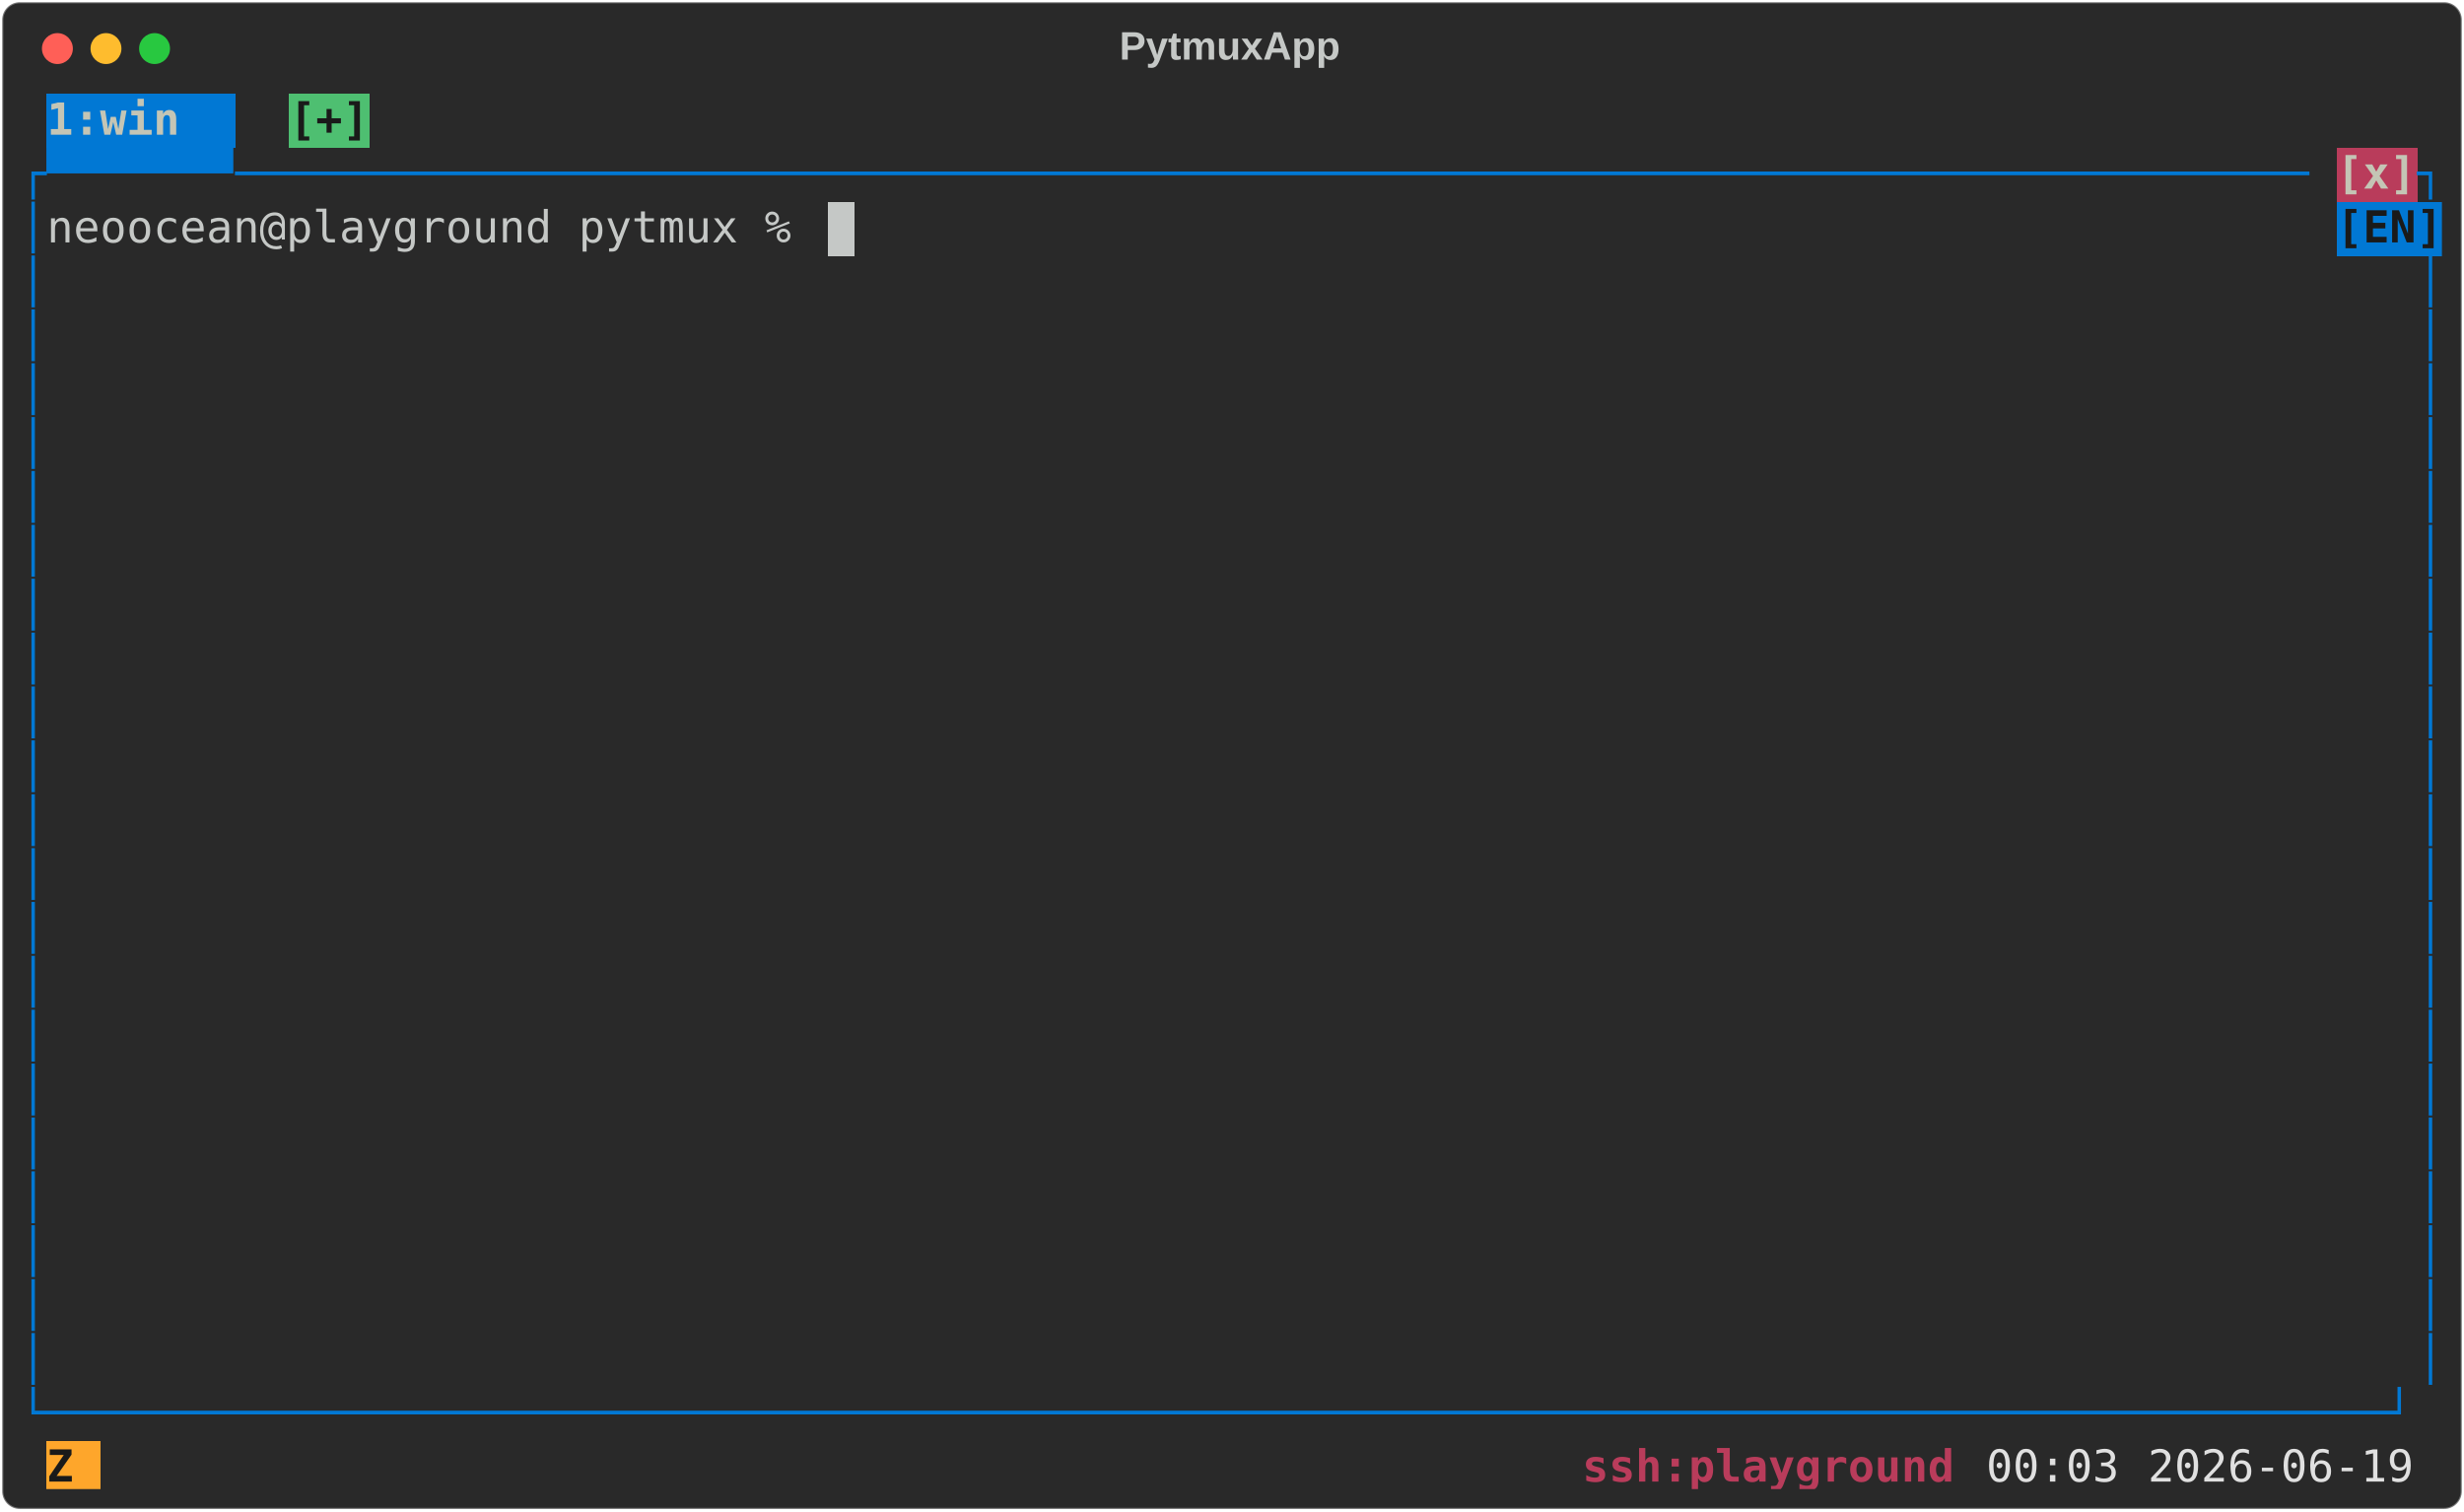
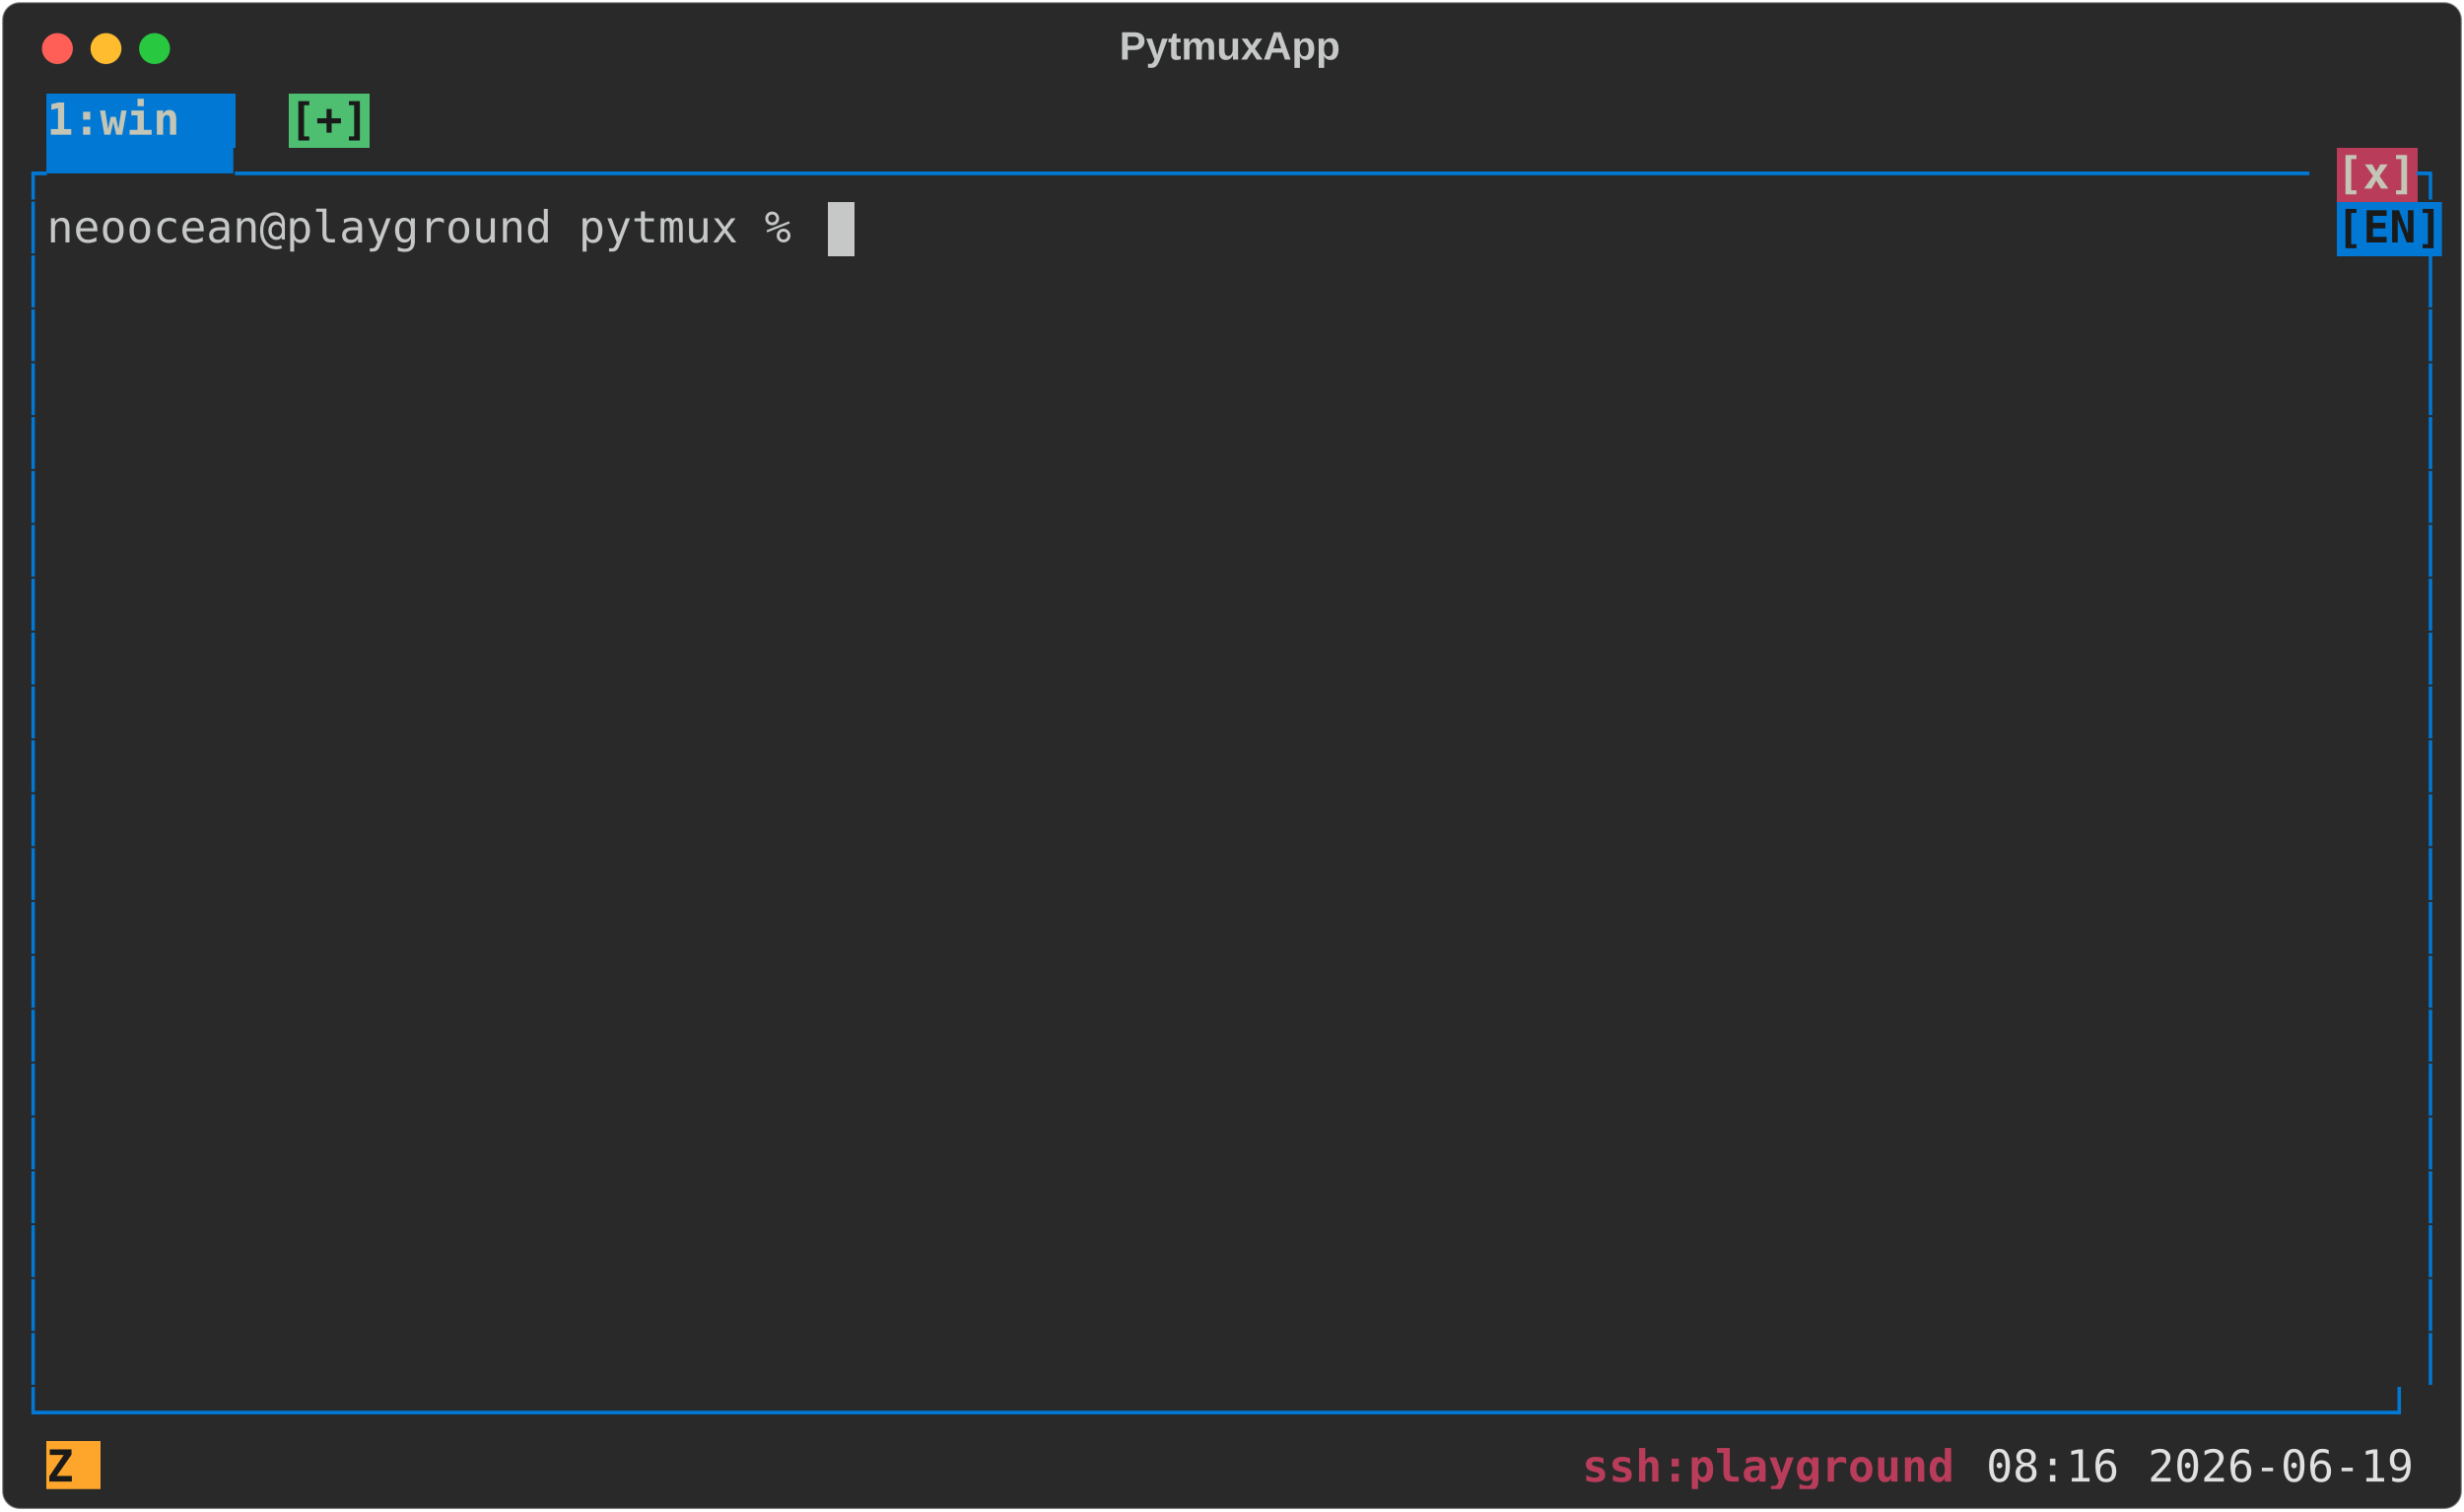
<svg xmlns="http://www.w3.org/2000/svg" class="rich-terminal" viewBox="0 0 1116 684.4">
  <style>

    @font-face {
        font-family: "Fira Code";
        src: local("FiraCode-Regular"),
                url("https://cdnjs.cloudflare.com/ajax/libs/firacode/6.2.0/woff2/FiraCode-Regular.woff2") format("woff2"),
                url("https://cdnjs.cloudflare.com/ajax/libs/firacode/6.2.0/woff/FiraCode-Regular.woff") format("woff");
        font-style: normal;
        font-weight: 400;
    }
    @font-face {
        font-family: "Fira Code";
        src: local("FiraCode-Bold"),
                url("https://cdnjs.cloudflare.com/ajax/libs/firacode/6.2.0/woff2/FiraCode-Bold.woff2") format("woff2"),
                url("https://cdnjs.cloudflare.com/ajax/libs/firacode/6.2.0/woff/FiraCode-Bold.woff") format("woff");
        font-style: bold;
        font-weight: 700;
    }

-     .terminal-3037551165-matrix {
+     .terminal-3411171913-matrix {
        font-family: Fira Code, monospace;
        font-size: 20px;
        line-height: 24.4px;
        font-variant-east-asian: full-width;
    }

-     .terminal-3037551165-title {
+     .terminal-3411171913-title {
        font-size: 18px;
        font-weight: bold;
        font-family: arial;
    }

-     .terminal-3037551165-r1 { fill: #e0e0e0 }
- .terminal-3037551165-r2 { fill: #c4c5b5;font-weight: bold }
- .terminal-3037551165-r3 { fill: #1a1a1a;font-weight: bold }
- .terminal-3037551165-r4 { fill: #c5c8c6 }
- .terminal-3037551165-r5 { fill: #0178d4;font-weight: bold }
- .terminal-3037551165-r6 { fill: #0178d4 }
- .terminal-3037551165-r7 { fill: #292929 }
- .terminal-3037551165-r8 { fill: #b93c5b;font-weight: bold }
+     .terminal-3411171913-r1 { fill: #e0e0e0 }
+ .terminal-3411171913-r2 { fill: #c4c5b5;font-weight: bold }
+ .terminal-3411171913-r3 { fill: #1a1a1a;font-weight: bold }
+ .terminal-3411171913-r4 { fill: #c5c8c6 }
+ .terminal-3411171913-r5 { fill: #0178d4;font-weight: bold }
+ .terminal-3411171913-r6 { fill: #0178d4 }
+ .terminal-3411171913-r7 { fill: #292929 }
+ .terminal-3411171913-r8 { fill: #b93c5b;font-weight: bold }
    </style>
  <defs>
-     <clipPath id="terminal-3037551165-clip-terminal">
+     <clipPath id="terminal-3411171913-clip-terminal">
      <rect x="0" y="0" width="1097.0" height="633.4" />
    </clipPath>
-     <clipPath id="terminal-3037551165-line-0">
+     <clipPath id="terminal-3411171913-line-0">
      <rect x="0" y="1.5" width="1098" height="24.65" />
    </clipPath>
-     <clipPath id="terminal-3037551165-line-1">
+     <clipPath id="terminal-3411171913-line-1">
      <rect x="0" y="25.9" width="1098" height="24.65" />
    </clipPath>
-     <clipPath id="terminal-3037551165-line-2">
+     <clipPath id="terminal-3411171913-line-2">
      <rect x="0" y="50.3" width="1098" height="24.65" />
    </clipPath>
-     <clipPath id="terminal-3037551165-line-3">
+     <clipPath id="terminal-3411171913-line-3">
      <rect x="0" y="74.7" width="1098" height="24.65" />
    </clipPath>
-     <clipPath id="terminal-3037551165-line-4">
+     <clipPath id="terminal-3411171913-line-4">
      <rect x="0" y="99.1" width="1098" height="24.65" />
    </clipPath>
-     <clipPath id="terminal-3037551165-line-5">
+     <clipPath id="terminal-3411171913-line-5">
      <rect x="0" y="123.5" width="1098" height="24.65" />
    </clipPath>
-     <clipPath id="terminal-3037551165-line-6">
+     <clipPath id="terminal-3411171913-line-6">
      <rect x="0" y="147.9" width="1098" height="24.65" />
    </clipPath>
-     <clipPath id="terminal-3037551165-line-7">
+     <clipPath id="terminal-3411171913-line-7">
      <rect x="0" y="172.3" width="1098" height="24.65" />
    </clipPath>
-     <clipPath id="terminal-3037551165-line-8">
+     <clipPath id="terminal-3411171913-line-8">
      <rect x="0" y="196.7" width="1098" height="24.65" />
    </clipPath>
-     <clipPath id="terminal-3037551165-line-9">
+     <clipPath id="terminal-3411171913-line-9">
      <rect x="0" y="221.1" width="1098" height="24.65" />
    </clipPath>
-     <clipPath id="terminal-3037551165-line-10">
+     <clipPath id="terminal-3411171913-line-10">
      <rect x="0" y="245.5" width="1098" height="24.65" />
    </clipPath>
-     <clipPath id="terminal-3037551165-line-11">
+     <clipPath id="terminal-3411171913-line-11">
      <rect x="0" y="269.9" width="1098" height="24.65" />
    </clipPath>
-     <clipPath id="terminal-3037551165-line-12">
+     <clipPath id="terminal-3411171913-line-12">
      <rect x="0" y="294.3" width="1098" height="24.65" />
    </clipPath>
-     <clipPath id="terminal-3037551165-line-13">
+     <clipPath id="terminal-3411171913-line-13">
      <rect x="0" y="318.7" width="1098" height="24.65" />
    </clipPath>
-     <clipPath id="terminal-3037551165-line-14">
+     <clipPath id="terminal-3411171913-line-14">
      <rect x="0" y="343.1" width="1098" height="24.65" />
    </clipPath>
-     <clipPath id="terminal-3037551165-line-15">
+     <clipPath id="terminal-3411171913-line-15">
      <rect x="0" y="367.5" width="1098" height="24.65" />
    </clipPath>
-     <clipPath id="terminal-3037551165-line-16">
+     <clipPath id="terminal-3411171913-line-16">
      <rect x="0" y="391.9" width="1098" height="24.65" />
    </clipPath>
-     <clipPath id="terminal-3037551165-line-17">
+     <clipPath id="terminal-3411171913-line-17">
      <rect x="0" y="416.3" width="1098" height="24.65" />
    </clipPath>
-     <clipPath id="terminal-3037551165-line-18">
+     <clipPath id="terminal-3411171913-line-18">
      <rect x="0" y="440.7" width="1098" height="24.65" />
    </clipPath>
-     <clipPath id="terminal-3037551165-line-19">
+     <clipPath id="terminal-3411171913-line-19">
      <rect x="0" y="465.1" width="1098" height="24.65" />
    </clipPath>
-     <clipPath id="terminal-3037551165-line-20">
+     <clipPath id="terminal-3411171913-line-20">
      <rect x="0" y="489.5" width="1098" height="24.65" />
    </clipPath>
-     <clipPath id="terminal-3037551165-line-21">
+     <clipPath id="terminal-3411171913-line-21">
      <rect x="0" y="513.9" width="1098" height="24.65" />
    </clipPath>
-     <clipPath id="terminal-3037551165-line-22">
+     <clipPath id="terminal-3411171913-line-22">
      <rect x="0" y="538.3" width="1098" height="24.65" />
    </clipPath>
-     <clipPath id="terminal-3037551165-line-23">
+     <clipPath id="terminal-3411171913-line-23">
      <rect x="0" y="562.7" width="1098" height="24.65" />
    </clipPath>
-     <clipPath id="terminal-3037551165-line-24">
+     <clipPath id="terminal-3411171913-line-24">
      <rect x="0" y="587.1" width="1098" height="24.65" />
    </clipPath>
  </defs>
  <rect fill="#292929" stroke="rgba(255,255,255,0.35)" stroke-width="1" x="1" y="1" width="1114" height="682.4" rx="8" />
-   <text class="terminal-3037551165-title" fill="#c5c8c6" text-anchor="middle" x="557" y="27">PytmuxApp</text>
+   <text class="terminal-3411171913-title" fill="#c5c8c6" text-anchor="middle" x="557" y="27">PytmuxApp</text>
  <g transform="translate(26,22)">
    <circle cx="0" cy="0" r="7" fill="#ff5f57" />
    <circle cx="22" cy="0" r="7" fill="#febc2e" />
    <circle cx="44" cy="0" r="7" fill="#28c840" />
  </g>
-   <g transform="translate(9, 41)" clip-path="url(#terminal-3037551165-clip-terminal)">
+   <g transform="translate(9, 41)" clip-path="url(#terminal-3411171913-clip-terminal)">
    <rect fill="#0178d4" x="12.2" y="1.5" width="85.4" height="24.65" shape-rendering="crispEdges" />
    <rect fill="#4ebf71" x="122" y="1.5" width="36.6" height="24.65" shape-rendering="crispEdges" />
    <rect fill="#b93c5b" x="1049.2" y="25.9" width="36.6" height="24.65" shape-rendering="crispEdges" />
    <rect fill="#c5c8c6" x="366" y="50.3" width="12.2" height="24.65" shape-rendering="crispEdges" />
    <rect fill="#0178d4" x="1049.2" y="50.3" width="48.8" height="24.65" shape-rendering="crispEdges" />
    <rect fill="#fea62b" x="12.2" y="611.5" width="24.4" height="24.65" shape-rendering="crispEdges" />
-     <g class="terminal-3037551165-matrix">
-       <text class="terminal-3037551165-r2" x="12.2" y="20" textLength="85.4" clip-path="url(#terminal-3037551165-line-0)"> 1:win </text>
-       <text class="terminal-3037551165-r3" x="122" y="20" textLength="36.6" clip-path="url(#terminal-3037551165-line-0)">[+]</text>
-       <text class="terminal-3037551165-r4" x="1098" y="20" textLength="12.2" clip-path="url(#terminal-3037551165-line-0)">
- </text>
-       <text class="terminal-3037551165-r5" x="0" y="44.4" textLength="12.2" clip-path="url(#terminal-3037551165-line-1)">┌</text>
-       <text class="terminal-3037551165-r6" x="12.2" y="44.4" textLength="85.4" clip-path="url(#terminal-3037551165-line-1)">▀▀▀▀▀▀▀</text>
-       <text class="terminal-3037551165-r5" x="97.6" y="44.4" textLength="951.6" clip-path="url(#terminal-3037551165-line-1)">──────────────────────────────────────────────────────────────────────────────</text>
-       <text class="terminal-3037551165-r2" x="1049.2" y="44.4" textLength="36.6" clip-path="url(#terminal-3037551165-line-1)">[x]</text>
-       <text class="terminal-3037551165-r5" x="1085.8" y="44.4" textLength="12.2" clip-path="url(#terminal-3037551165-line-1)">┐</text>
-       <text class="terminal-3037551165-r4" x="1098" y="44.4" textLength="12.2" clip-path="url(#terminal-3037551165-line-1)">
- </text>
-       <text class="terminal-3037551165-r5" x="0" y="68.8" textLength="12.2" clip-path="url(#terminal-3037551165-line-2)">│</text>
-       <text class="terminal-3037551165-r4" x="12.2" y="68.8" textLength="353.8" clip-path="url(#terminal-3037551165-line-2)">neoocean@playground pytmux % </text>
-       <text class="terminal-3037551165-r3" x="1049.2" y="68.8" textLength="48.8" clip-path="url(#terminal-3037551165-line-2)">[EN]</text>
-       <text class="terminal-3037551165-r4" x="1098" y="68.8" textLength="12.2" clip-path="url(#terminal-3037551165-line-2)">
- </text>
-       <text class="terminal-3037551165-r5" x="0" y="93.2" textLength="12.2" clip-path="url(#terminal-3037551165-line-3)">│</text>
-       <text class="terminal-3037551165-r5" x="1085.8" y="93.2" textLength="12.2" clip-path="url(#terminal-3037551165-line-3)">│</text>
-       <text class="terminal-3037551165-r4" x="1098" y="93.2" textLength="12.2" clip-path="url(#terminal-3037551165-line-3)">
- </text>
-       <text class="terminal-3037551165-r5" x="0" y="117.6" textLength="12.2" clip-path="url(#terminal-3037551165-line-4)">│</text>
-       <text class="terminal-3037551165-r5" x="1085.8" y="117.6" textLength="12.2" clip-path="url(#terminal-3037551165-line-4)">│</text>
-       <text class="terminal-3037551165-r4" x="1098" y="117.6" textLength="12.2" clip-path="url(#terminal-3037551165-line-4)">
- </text>
-       <text class="terminal-3037551165-r5" x="0" y="142" textLength="12.2" clip-path="url(#terminal-3037551165-line-5)">│</text>
-       <text class="terminal-3037551165-r5" x="1085.8" y="142" textLength="12.2" clip-path="url(#terminal-3037551165-line-5)">│</text>
-       <text class="terminal-3037551165-r4" x="1098" y="142" textLength="12.2" clip-path="url(#terminal-3037551165-line-5)">
- </text>
-       <text class="terminal-3037551165-r5" x="0" y="166.4" textLength="12.2" clip-path="url(#terminal-3037551165-line-6)">│</text>
-       <text class="terminal-3037551165-r5" x="1085.8" y="166.4" textLength="12.2" clip-path="url(#terminal-3037551165-line-6)">│</text>
-       <text class="terminal-3037551165-r4" x="1098" y="166.4" textLength="12.2" clip-path="url(#terminal-3037551165-line-6)">
- </text>
-       <text class="terminal-3037551165-r5" x="0" y="190.8" textLength="12.2" clip-path="url(#terminal-3037551165-line-7)">│</text>
-       <text class="terminal-3037551165-r5" x="1085.8" y="190.8" textLength="12.2" clip-path="url(#terminal-3037551165-line-7)">│</text>
-       <text class="terminal-3037551165-r4" x="1098" y="190.8" textLength="12.2" clip-path="url(#terminal-3037551165-line-7)">
- </text>
-       <text class="terminal-3037551165-r5" x="0" y="215.2" textLength="12.2" clip-path="url(#terminal-3037551165-line-8)">│</text>
-       <text class="terminal-3037551165-r5" x="1085.8" y="215.2" textLength="12.2" clip-path="url(#terminal-3037551165-line-8)">│</text>
-       <text class="terminal-3037551165-r4" x="1098" y="215.2" textLength="12.2" clip-path="url(#terminal-3037551165-line-8)">
- </text>
-       <text class="terminal-3037551165-r5" x="0" y="239.6" textLength="12.2" clip-path="url(#terminal-3037551165-line-9)">│</text>
-       <text class="terminal-3037551165-r5" x="1085.8" y="239.6" textLength="12.2" clip-path="url(#terminal-3037551165-line-9)">│</text>
-       <text class="terminal-3037551165-r4" x="1098" y="239.6" textLength="12.2" clip-path="url(#terminal-3037551165-line-9)">
- </text>
-       <text class="terminal-3037551165-r5" x="0" y="264" textLength="12.2" clip-path="url(#terminal-3037551165-line-10)">│</text>
-       <text class="terminal-3037551165-r5" x="1085.8" y="264" textLength="12.2" clip-path="url(#terminal-3037551165-line-10)">│</text>
-       <text class="terminal-3037551165-r4" x="1098" y="264" textLength="12.2" clip-path="url(#terminal-3037551165-line-10)">
- </text>
-       <text class="terminal-3037551165-r5" x="0" y="288.4" textLength="12.2" clip-path="url(#terminal-3037551165-line-11)">│</text>
-       <text class="terminal-3037551165-r5" x="1085.8" y="288.4" textLength="12.2" clip-path="url(#terminal-3037551165-line-11)">│</text>
-       <text class="terminal-3037551165-r4" x="1098" y="288.4" textLength="12.2" clip-path="url(#terminal-3037551165-line-11)">
- </text>
-       <text class="terminal-3037551165-r5" x="0" y="312.8" textLength="12.2" clip-path="url(#terminal-3037551165-line-12)">│</text>
-       <text class="terminal-3037551165-r5" x="1085.8" y="312.8" textLength="12.2" clip-path="url(#terminal-3037551165-line-12)">│</text>
-       <text class="terminal-3037551165-r4" x="1098" y="312.8" textLength="12.2" clip-path="url(#terminal-3037551165-line-12)">
- </text>
-       <text class="terminal-3037551165-r5" x="0" y="337.2" textLength="12.2" clip-path="url(#terminal-3037551165-line-13)">│</text>
-       <text class="terminal-3037551165-r5" x="1085.8" y="337.2" textLength="12.2" clip-path="url(#terminal-3037551165-line-13)">│</text>
-       <text class="terminal-3037551165-r4" x="1098" y="337.2" textLength="12.2" clip-path="url(#terminal-3037551165-line-13)">
- </text>
-       <text class="terminal-3037551165-r5" x="0" y="361.6" textLength="12.2" clip-path="url(#terminal-3037551165-line-14)">│</text>
-       <text class="terminal-3037551165-r5" x="1085.8" y="361.6" textLength="12.2" clip-path="url(#terminal-3037551165-line-14)">│</text>
-       <text class="terminal-3037551165-r4" x="1098" y="361.6" textLength="12.2" clip-path="url(#terminal-3037551165-line-14)">
- </text>
-       <text class="terminal-3037551165-r5" x="0" y="386" textLength="12.2" clip-path="url(#terminal-3037551165-line-15)">│</text>
-       <text class="terminal-3037551165-r5" x="1085.8" y="386" textLength="12.2" clip-path="url(#terminal-3037551165-line-15)">│</text>
-       <text class="terminal-3037551165-r4" x="1098" y="386" textLength="12.2" clip-path="url(#terminal-3037551165-line-15)">
- </text>
-       <text class="terminal-3037551165-r5" x="0" y="410.4" textLength="12.2" clip-path="url(#terminal-3037551165-line-16)">│</text>
-       <text class="terminal-3037551165-r5" x="1085.8" y="410.4" textLength="12.2" clip-path="url(#terminal-3037551165-line-16)">│</text>
-       <text class="terminal-3037551165-r4" x="1098" y="410.4" textLength="12.2" clip-path="url(#terminal-3037551165-line-16)">
- </text>
-       <text class="terminal-3037551165-r5" x="0" y="434.8" textLength="12.2" clip-path="url(#terminal-3037551165-line-17)">│</text>
-       <text class="terminal-3037551165-r5" x="1085.8" y="434.8" textLength="12.2" clip-path="url(#terminal-3037551165-line-17)">│</text>
-       <text class="terminal-3037551165-r4" x="1098" y="434.8" textLength="12.2" clip-path="url(#terminal-3037551165-line-17)">
- </text>
-       <text class="terminal-3037551165-r5" x="0" y="459.2" textLength="12.2" clip-path="url(#terminal-3037551165-line-18)">│</text>
-       <text class="terminal-3037551165-r5" x="1085.8" y="459.2" textLength="12.2" clip-path="url(#terminal-3037551165-line-18)">│</text>
-       <text class="terminal-3037551165-r4" x="1098" y="459.2" textLength="12.2" clip-path="url(#terminal-3037551165-line-18)">
- </text>
-       <text class="terminal-3037551165-r5" x="0" y="483.6" textLength="12.2" clip-path="url(#terminal-3037551165-line-19)">│</text>
-       <text class="terminal-3037551165-r5" x="1085.8" y="483.6" textLength="12.2" clip-path="url(#terminal-3037551165-line-19)">│</text>
-       <text class="terminal-3037551165-r4" x="1098" y="483.6" textLength="12.2" clip-path="url(#terminal-3037551165-line-19)">
- </text>
-       <text class="terminal-3037551165-r5" x="0" y="508" textLength="12.2" clip-path="url(#terminal-3037551165-line-20)">│</text>
-       <text class="terminal-3037551165-r5" x="1085.8" y="508" textLength="12.2" clip-path="url(#terminal-3037551165-line-20)">│</text>
-       <text class="terminal-3037551165-r4" x="1098" y="508" textLength="12.2" clip-path="url(#terminal-3037551165-line-20)">
- </text>
-       <text class="terminal-3037551165-r5" x="0" y="532.4" textLength="12.2" clip-path="url(#terminal-3037551165-line-21)">│</text>
-       <text class="terminal-3037551165-r5" x="1085.8" y="532.4" textLength="12.2" clip-path="url(#terminal-3037551165-line-21)">│</text>
-       <text class="terminal-3037551165-r4" x="1098" y="532.4" textLength="12.2" clip-path="url(#terminal-3037551165-line-21)">
- </text>
-       <text class="terminal-3037551165-r5" x="0" y="556.8" textLength="12.2" clip-path="url(#terminal-3037551165-line-22)">│</text>
-       <text class="terminal-3037551165-r5" x="1085.8" y="556.8" textLength="12.2" clip-path="url(#terminal-3037551165-line-22)">│</text>
-       <text class="terminal-3037551165-r4" x="1098" y="556.8" textLength="12.2" clip-path="url(#terminal-3037551165-line-22)">
- </text>
-       <text class="terminal-3037551165-r5" x="0" y="581.2" textLength="12.2" clip-path="url(#terminal-3037551165-line-23)">│</text>
-       <text class="terminal-3037551165-r5" x="1085.8" y="581.2" textLength="12.2" clip-path="url(#terminal-3037551165-line-23)">│</text>
-       <text class="terminal-3037551165-r4" x="1098" y="581.2" textLength="12.2" clip-path="url(#terminal-3037551165-line-23)">
- </text>
-       <text class="terminal-3037551165-r5" x="0" y="605.6" textLength="1098" clip-path="url(#terminal-3037551165-line-24)">└────────────────────────────────────────────────────────────────────────────────────────┘</text>
-       <text class="terminal-3037551165-r4" x="1098" y="605.6" textLength="12.2" clip-path="url(#terminal-3037551165-line-24)">
- </text>
-       <text class="terminal-3037551165-r3" x="12.2" y="630" textLength="24.4" clip-path="url(#terminal-3037551165-line-25)">Z </text>
-       <text class="terminal-3037551165-r8" x="707.6" y="630" textLength="170.8" clip-path="url(#terminal-3037551165-line-25)">ssh:playground</text>
-       <text class="terminal-3037551165-r1" x="890.6" y="630" textLength="61" clip-path="url(#terminal-3037551165-line-25)">00:03</text>
-       <text class="terminal-3037551165-r1" x="963.8" y="630" textLength="122" clip-path="url(#terminal-3037551165-line-25)">2026-06-19</text>
+     <g class="terminal-3411171913-matrix">
+       <text class="terminal-3411171913-r2" x="12.2" y="20" textLength="85.4" clip-path="url(#terminal-3411171913-line-0)"> 1:win </text>
+       <text class="terminal-3411171913-r3" x="122" y="20" textLength="36.6" clip-path="url(#terminal-3411171913-line-0)">[+]</text>
+       <text class="terminal-3411171913-r4" x="1098" y="20" textLength="12.2" clip-path="url(#terminal-3411171913-line-0)">
+ </text>
+       <text class="terminal-3411171913-r5" x="0" y="44.4" textLength="12.2" clip-path="url(#terminal-3411171913-line-1)">┌</text>
+       <text class="terminal-3411171913-r6" x="12.2" y="44.4" textLength="85.4" clip-path="url(#terminal-3411171913-line-1)">▀▀▀▀▀▀▀</text>
+       <text class="terminal-3411171913-r5" x="97.6" y="44.4" textLength="951.6" clip-path="url(#terminal-3411171913-line-1)">──────────────────────────────────────────────────────────────────────────────</text>
+       <text class="terminal-3411171913-r2" x="1049.2" y="44.4" textLength="36.6" clip-path="url(#terminal-3411171913-line-1)">[x]</text>
+       <text class="terminal-3411171913-r5" x="1085.8" y="44.4" textLength="12.2" clip-path="url(#terminal-3411171913-line-1)">┐</text>
+       <text class="terminal-3411171913-r4" x="1098" y="44.4" textLength="12.2" clip-path="url(#terminal-3411171913-line-1)">
+ </text>
+       <text class="terminal-3411171913-r5" x="0" y="68.8" textLength="12.2" clip-path="url(#terminal-3411171913-line-2)">│</text>
+       <text class="terminal-3411171913-r4" x="12.2" y="68.8" textLength="353.8" clip-path="url(#terminal-3411171913-line-2)">neoocean@playground pytmux % </text>
+       <text class="terminal-3411171913-r3" x="1049.2" y="68.8" textLength="48.8" clip-path="url(#terminal-3411171913-line-2)">[EN]</text>
+       <text class="terminal-3411171913-r4" x="1098" y="68.8" textLength="12.2" clip-path="url(#terminal-3411171913-line-2)">
+ </text>
+       <text class="terminal-3411171913-r5" x="0" y="93.2" textLength="12.2" clip-path="url(#terminal-3411171913-line-3)">│</text>
+       <text class="terminal-3411171913-r5" x="1085.8" y="93.2" textLength="12.2" clip-path="url(#terminal-3411171913-line-3)">│</text>
+       <text class="terminal-3411171913-r4" x="1098" y="93.2" textLength="12.2" clip-path="url(#terminal-3411171913-line-3)">
+ </text>
+       <text class="terminal-3411171913-r5" x="0" y="117.6" textLength="12.2" clip-path="url(#terminal-3411171913-line-4)">│</text>
+       <text class="terminal-3411171913-r5" x="1085.8" y="117.6" textLength="12.2" clip-path="url(#terminal-3411171913-line-4)">│</text>
+       <text class="terminal-3411171913-r4" x="1098" y="117.6" textLength="12.2" clip-path="url(#terminal-3411171913-line-4)">
+ </text>
+       <text class="terminal-3411171913-r5" x="0" y="142" textLength="12.2" clip-path="url(#terminal-3411171913-line-5)">│</text>
+       <text class="terminal-3411171913-r5" x="1085.8" y="142" textLength="12.2" clip-path="url(#terminal-3411171913-line-5)">│</text>
+       <text class="terminal-3411171913-r4" x="1098" y="142" textLength="12.2" clip-path="url(#terminal-3411171913-line-5)">
+ </text>
+       <text class="terminal-3411171913-r5" x="0" y="166.4" textLength="12.2" clip-path="url(#terminal-3411171913-line-6)">│</text>
+       <text class="terminal-3411171913-r5" x="1085.8" y="166.4" textLength="12.2" clip-path="url(#terminal-3411171913-line-6)">│</text>
+       <text class="terminal-3411171913-r4" x="1098" y="166.4" textLength="12.2" clip-path="url(#terminal-3411171913-line-6)">
+ </text>
+       <text class="terminal-3411171913-r5" x="0" y="190.8" textLength="12.2" clip-path="url(#terminal-3411171913-line-7)">│</text>
+       <text class="terminal-3411171913-r5" x="1085.8" y="190.8" textLength="12.2" clip-path="url(#terminal-3411171913-line-7)">│</text>
+       <text class="terminal-3411171913-r4" x="1098" y="190.8" textLength="12.2" clip-path="url(#terminal-3411171913-line-7)">
+ </text>
+       <text class="terminal-3411171913-r5" x="0" y="215.2" textLength="12.2" clip-path="url(#terminal-3411171913-line-8)">│</text>
+       <text class="terminal-3411171913-r5" x="1085.8" y="215.2" textLength="12.2" clip-path="url(#terminal-3411171913-line-8)">│</text>
+       <text class="terminal-3411171913-r4" x="1098" y="215.2" textLength="12.2" clip-path="url(#terminal-3411171913-line-8)">
+ </text>
+       <text class="terminal-3411171913-r5" x="0" y="239.6" textLength="12.2" clip-path="url(#terminal-3411171913-line-9)">│</text>
+       <text class="terminal-3411171913-r5" x="1085.8" y="239.6" textLength="12.2" clip-path="url(#terminal-3411171913-line-9)">│</text>
+       <text class="terminal-3411171913-r4" x="1098" y="239.6" textLength="12.2" clip-path="url(#terminal-3411171913-line-9)">
+ </text>
+       <text class="terminal-3411171913-r5" x="0" y="264" textLength="12.2" clip-path="url(#terminal-3411171913-line-10)">│</text>
+       <text class="terminal-3411171913-r5" x="1085.8" y="264" textLength="12.2" clip-path="url(#terminal-3411171913-line-10)">│</text>
+       <text class="terminal-3411171913-r4" x="1098" y="264" textLength="12.2" clip-path="url(#terminal-3411171913-line-10)">
+ </text>
+       <text class="terminal-3411171913-r5" x="0" y="288.4" textLength="12.2" clip-path="url(#terminal-3411171913-line-11)">│</text>
+       <text class="terminal-3411171913-r5" x="1085.8" y="288.4" textLength="12.2" clip-path="url(#terminal-3411171913-line-11)">│</text>
+       <text class="terminal-3411171913-r4" x="1098" y="288.4" textLength="12.2" clip-path="url(#terminal-3411171913-line-11)">
+ </text>
+       <text class="terminal-3411171913-r5" x="0" y="312.8" textLength="12.2" clip-path="url(#terminal-3411171913-line-12)">│</text>
+       <text class="terminal-3411171913-r5" x="1085.8" y="312.8" textLength="12.2" clip-path="url(#terminal-3411171913-line-12)">│</text>
+       <text class="terminal-3411171913-r4" x="1098" y="312.8" textLength="12.2" clip-path="url(#terminal-3411171913-line-12)">
+ </text>
+       <text class="terminal-3411171913-r5" x="0" y="337.2" textLength="12.2" clip-path="url(#terminal-3411171913-line-13)">│</text>
+       <text class="terminal-3411171913-r5" x="1085.8" y="337.2" textLength="12.2" clip-path="url(#terminal-3411171913-line-13)">│</text>
+       <text class="terminal-3411171913-r4" x="1098" y="337.2" textLength="12.2" clip-path="url(#terminal-3411171913-line-13)">
+ </text>
+       <text class="terminal-3411171913-r5" x="0" y="361.6" textLength="12.2" clip-path="url(#terminal-3411171913-line-14)">│</text>
+       <text class="terminal-3411171913-r5" x="1085.8" y="361.6" textLength="12.2" clip-path="url(#terminal-3411171913-line-14)">│</text>
+       <text class="terminal-3411171913-r4" x="1098" y="361.6" textLength="12.2" clip-path="url(#terminal-3411171913-line-14)">
+ </text>
+       <text class="terminal-3411171913-r5" x="0" y="386" textLength="12.2" clip-path="url(#terminal-3411171913-line-15)">│</text>
+       <text class="terminal-3411171913-r5" x="1085.8" y="386" textLength="12.2" clip-path="url(#terminal-3411171913-line-15)">│</text>
+       <text class="terminal-3411171913-r4" x="1098" y="386" textLength="12.2" clip-path="url(#terminal-3411171913-line-15)">
+ </text>
+       <text class="terminal-3411171913-r5" x="0" y="410.4" textLength="12.2" clip-path="url(#terminal-3411171913-line-16)">│</text>
+       <text class="terminal-3411171913-r5" x="1085.8" y="410.4" textLength="12.2" clip-path="url(#terminal-3411171913-line-16)">│</text>
+       <text class="terminal-3411171913-r4" x="1098" y="410.4" textLength="12.2" clip-path="url(#terminal-3411171913-line-16)">
+ </text>
+       <text class="terminal-3411171913-r5" x="0" y="434.8" textLength="12.2" clip-path="url(#terminal-3411171913-line-17)">│</text>
+       <text class="terminal-3411171913-r5" x="1085.8" y="434.8" textLength="12.2" clip-path="url(#terminal-3411171913-line-17)">│</text>
+       <text class="terminal-3411171913-r4" x="1098" y="434.8" textLength="12.2" clip-path="url(#terminal-3411171913-line-17)">
+ </text>
+       <text class="terminal-3411171913-r5" x="0" y="459.2" textLength="12.2" clip-path="url(#terminal-3411171913-line-18)">│</text>
+       <text class="terminal-3411171913-r5" x="1085.8" y="459.2" textLength="12.2" clip-path="url(#terminal-3411171913-line-18)">│</text>
+       <text class="terminal-3411171913-r4" x="1098" y="459.2" textLength="12.2" clip-path="url(#terminal-3411171913-line-18)">
+ </text>
+       <text class="terminal-3411171913-r5" x="0" y="483.6" textLength="12.2" clip-path="url(#terminal-3411171913-line-19)">│</text>
+       <text class="terminal-3411171913-r5" x="1085.8" y="483.6" textLength="12.2" clip-path="url(#terminal-3411171913-line-19)">│</text>
+       <text class="terminal-3411171913-r4" x="1098" y="483.6" textLength="12.2" clip-path="url(#terminal-3411171913-line-19)">
+ </text>
+       <text class="terminal-3411171913-r5" x="0" y="508" textLength="12.2" clip-path="url(#terminal-3411171913-line-20)">│</text>
+       <text class="terminal-3411171913-r5" x="1085.8" y="508" textLength="12.2" clip-path="url(#terminal-3411171913-line-20)">│</text>
+       <text class="terminal-3411171913-r4" x="1098" y="508" textLength="12.2" clip-path="url(#terminal-3411171913-line-20)">
+ </text>
+       <text class="terminal-3411171913-r5" x="0" y="532.4" textLength="12.2" clip-path="url(#terminal-3411171913-line-21)">│</text>
+       <text class="terminal-3411171913-r5" x="1085.8" y="532.4" textLength="12.2" clip-path="url(#terminal-3411171913-line-21)">│</text>
+       <text class="terminal-3411171913-r4" x="1098" y="532.4" textLength="12.2" clip-path="url(#terminal-3411171913-line-21)">
+ </text>
+       <text class="terminal-3411171913-r5" x="0" y="556.8" textLength="12.2" clip-path="url(#terminal-3411171913-line-22)">│</text>
+       <text class="terminal-3411171913-r5" x="1085.8" y="556.8" textLength="12.2" clip-path="url(#terminal-3411171913-line-22)">│</text>
+       <text class="terminal-3411171913-r4" x="1098" y="556.8" textLength="12.2" clip-path="url(#terminal-3411171913-line-22)">
+ </text>
+       <text class="terminal-3411171913-r5" x="0" y="581.2" textLength="12.2" clip-path="url(#terminal-3411171913-line-23)">│</text>
+       <text class="terminal-3411171913-r5" x="1085.8" y="581.2" textLength="12.2" clip-path="url(#terminal-3411171913-line-23)">│</text>
+       <text class="terminal-3411171913-r4" x="1098" y="581.2" textLength="12.2" clip-path="url(#terminal-3411171913-line-23)">
+ </text>
+       <text class="terminal-3411171913-r5" x="0" y="605.6" textLength="1098" clip-path="url(#terminal-3411171913-line-24)">└────────────────────────────────────────────────────────────────────────────────────────┘</text>
+       <text class="terminal-3411171913-r4" x="1098" y="605.6" textLength="12.2" clip-path="url(#terminal-3411171913-line-24)">
+ </text>
+       <text class="terminal-3411171913-r3" x="12.2" y="630" textLength="24.4" clip-path="url(#terminal-3411171913-line-25)">Z </text>
+       <text class="terminal-3411171913-r8" x="707.6" y="630" textLength="170.8" clip-path="url(#terminal-3411171913-line-25)">ssh:playground</text>
+       <text class="terminal-3411171913-r1" x="890.6" y="630" textLength="61" clip-path="url(#terminal-3411171913-line-25)">08:16</text>
+       <text class="terminal-3411171913-r1" x="963.8" y="630" textLength="122" clip-path="url(#terminal-3411171913-line-25)">2026-06-19</text>
    </g>
  </g>
</svg>
